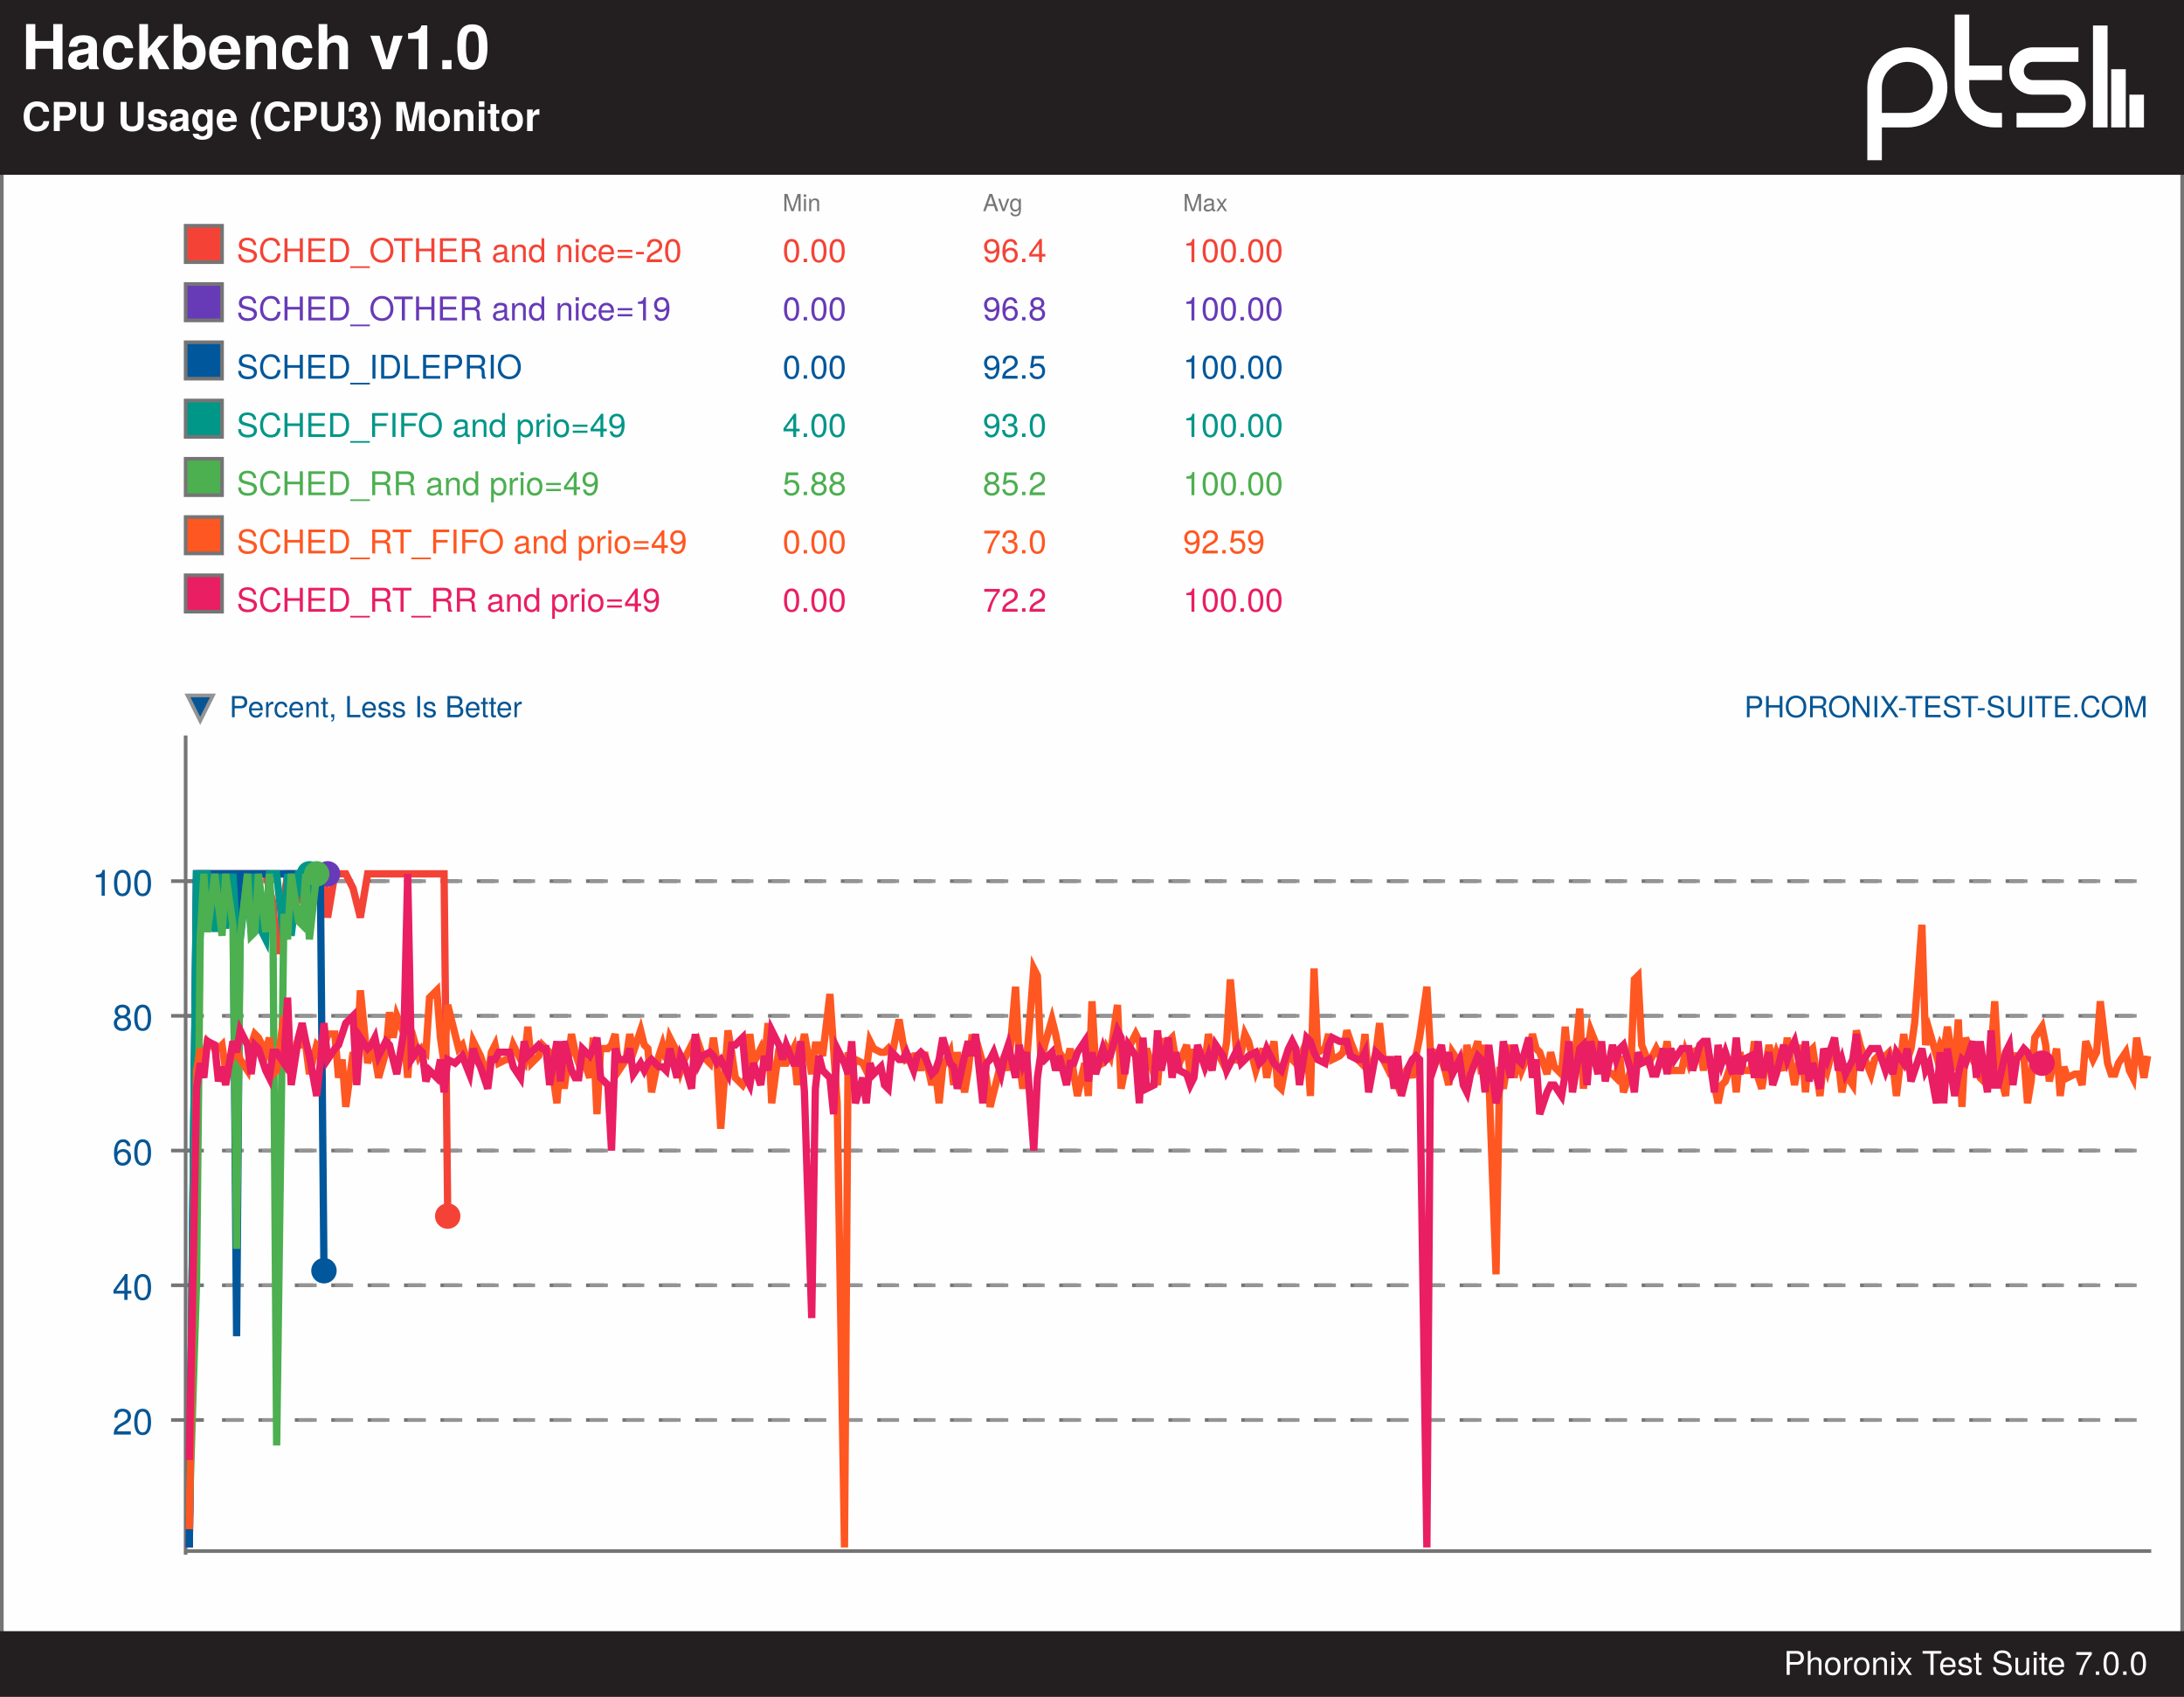
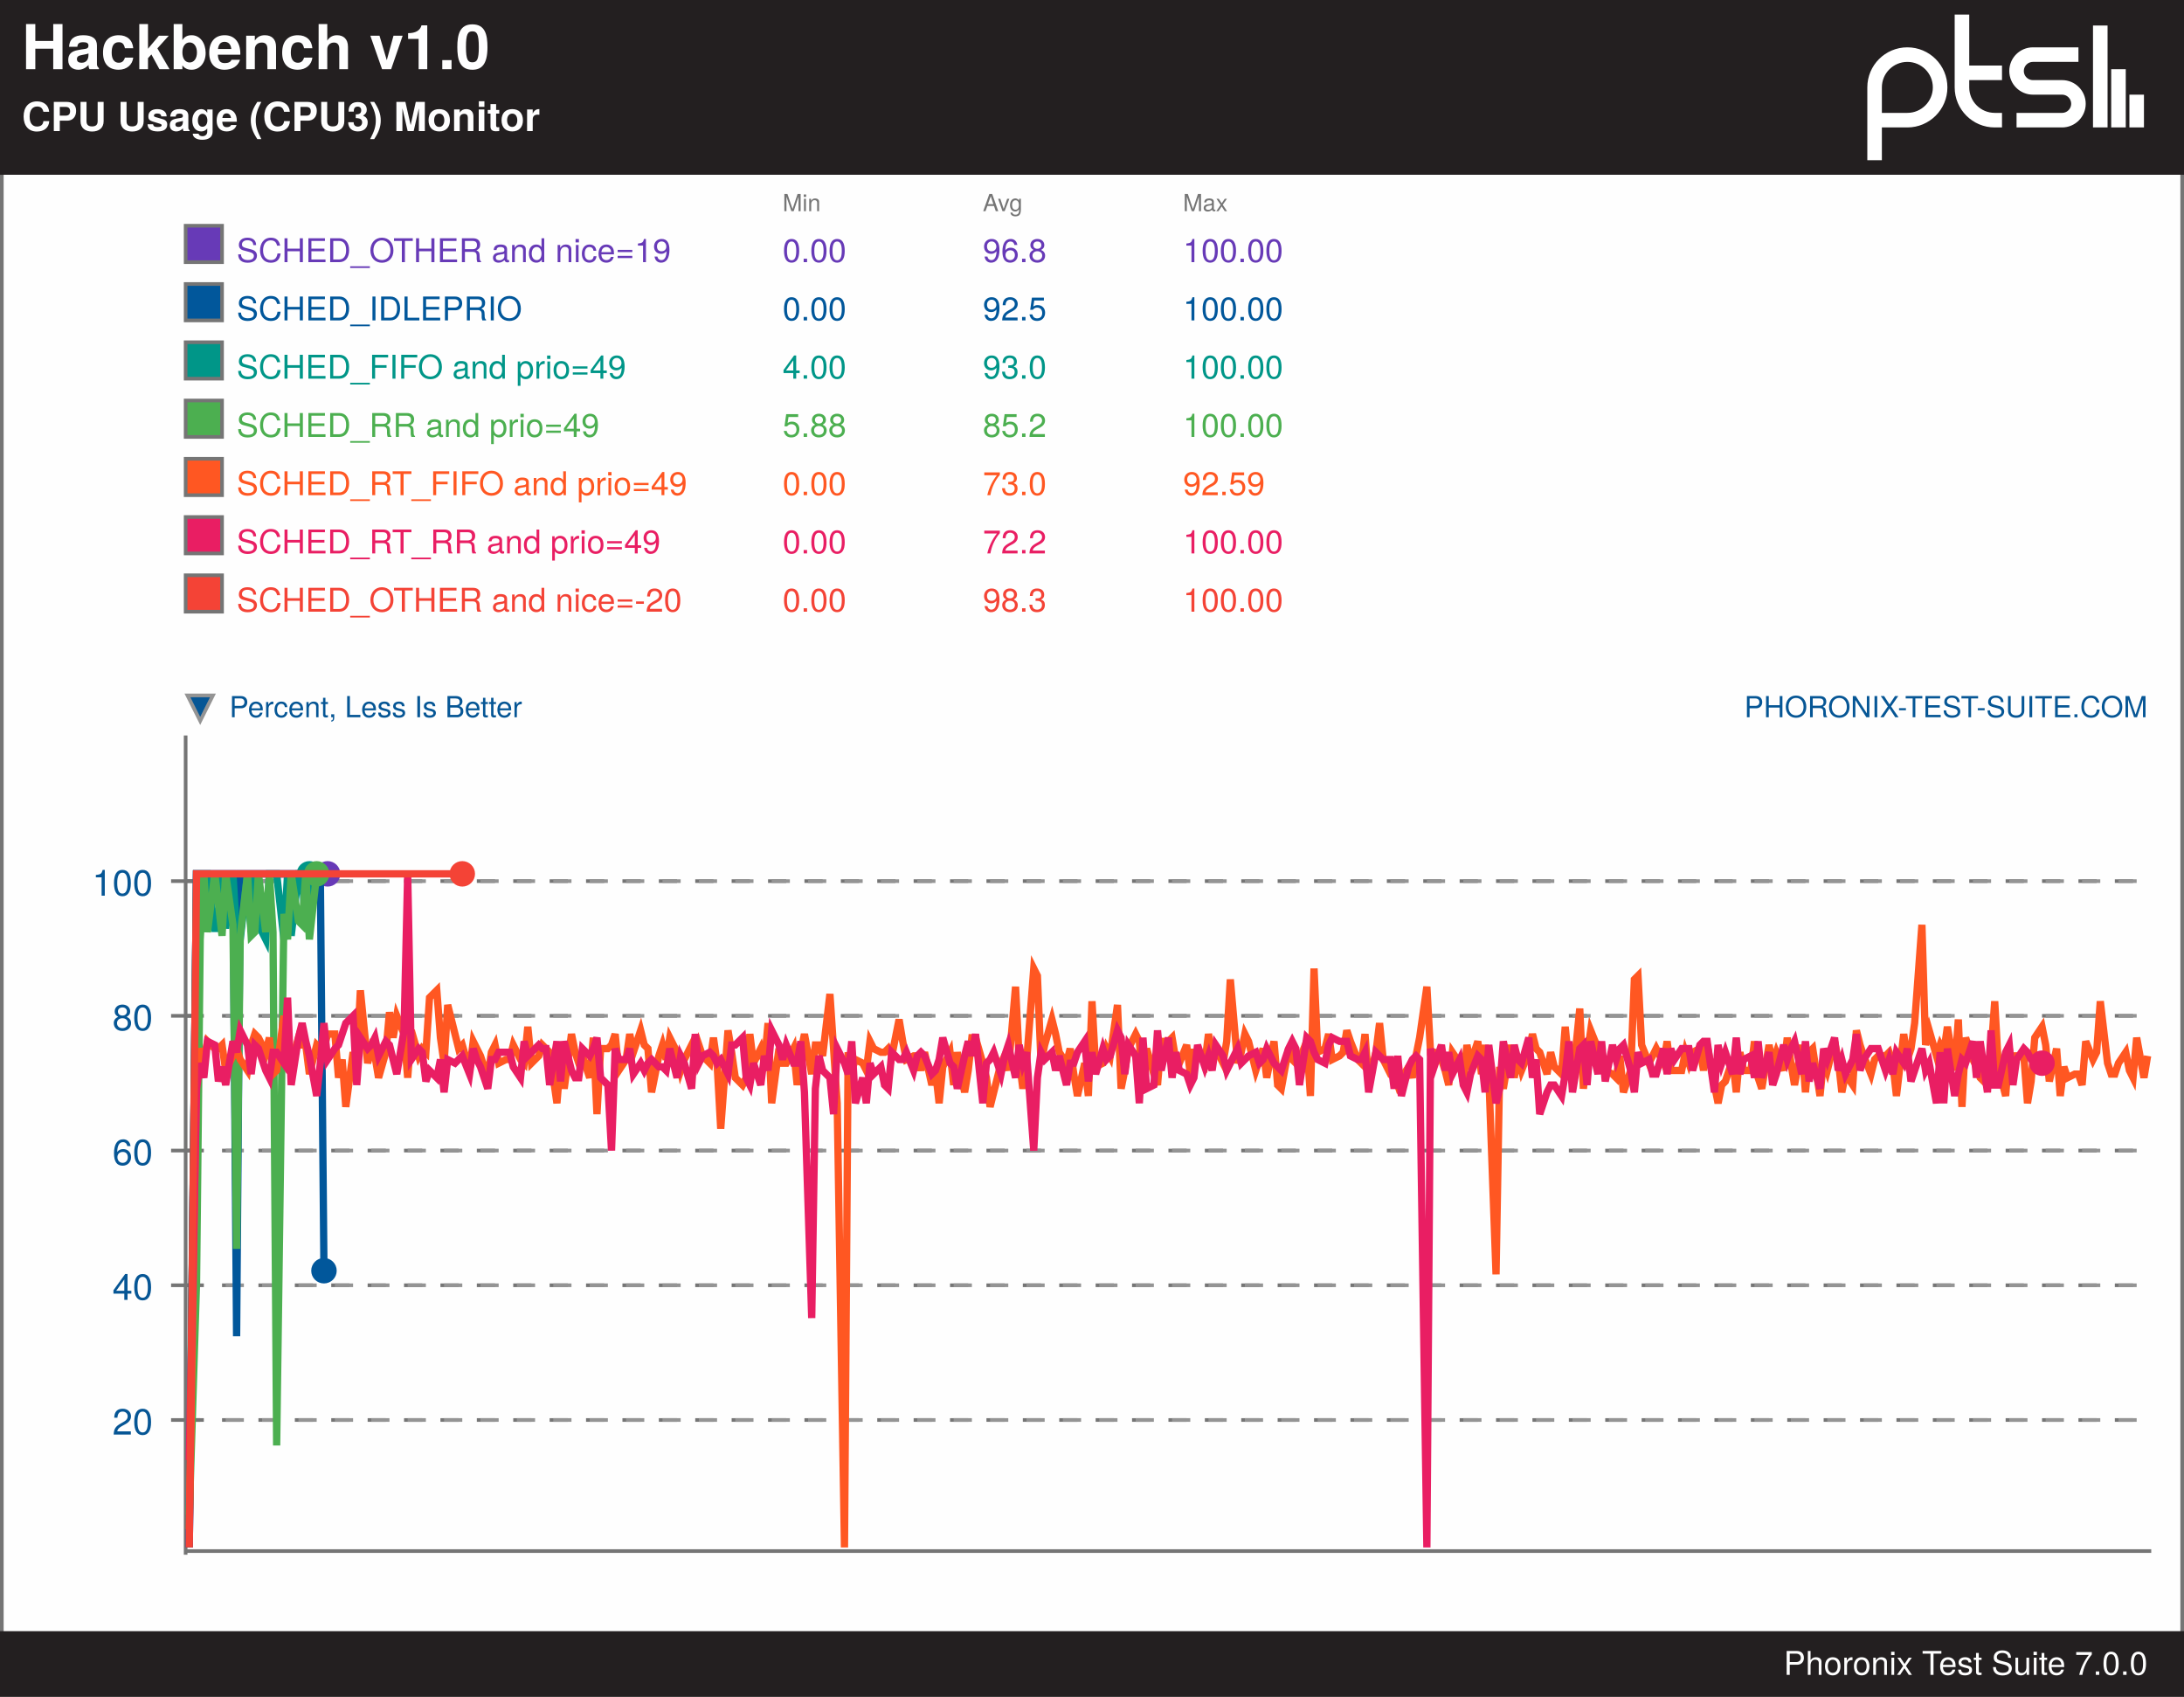
<svg xmlns="http://www.w3.org/2000/svg" xmlns:xlink="http://www.w3.org/1999/xlink" version="1.1" font-family="sans-serif, droid-sans, helvetica, verdana, tahoma" viewbox="0 0 600 466" width="600" height="466" preserveAspectRatio="xMinYMin meet">
  <rect x="0" y="0" width="600" height="466" fill="#FEFEFE" stroke="#757575" stroke-width="2" />
  <g font-size="6.5" fill="#757575">
    <text y="58" x="215">Min</text>
    <text y="58" x="270">Avg</text>
    <text y="58" x="325">Max</text>
  </g>
  <g stroke="#757575" stroke-width="1">
-     <rect x="51" y="62" width="10" height="10" fill="#f44336" />
-     <rect x="51" y="78" width="10" height="10" fill="#673ab7" />
-     <rect x="51" y="94" width="10" height="10" fill="#01579b" />
-     <rect x="51" y="110" width="10" height="10" fill="#009688" />
-     <rect x="51" y="126" width="10" height="10" fill="#4caf50" />
-     <rect x="51" y="142" width="10" height="10" fill="#ff5722" />
-     <rect x="51" y="158" width="10" height="10" fill="#e91e63" />
+     <rect x="51" y="62" width="10" height="10" fill="#673ab7" />
+     <rect x="51" y="78" width="10" height="10" fill="#01579b" />
+     <rect x="51" y="94" width="10" height="10" fill="#009688" />
+     <rect x="51" y="110" width="10" height="10" fill="#4caf50" />
+     <rect x="51" y="126" width="10" height="10" fill="#ff5722" />
+     <rect x="51" y="142" width="10" height="10" fill="#e91e63" />
+     <rect x="51" y="158" width="10" height="10" fill="#f44336" />
+   </g>
+   <g font-size="9" fill="#673ab7">
+     <text x="65" y="72">SCHED_OTHER and nice=19</text>
+     <text y="72" x="215">0.00</text>
+     <text y="72" x="270">96.8</text>
+     <text y="72" x="325">100.00</text>
+   </g>
+   <g font-size="9" fill="#01579b">
+     <text x="65" y="88">SCHED_IDLEPRIO</text>
+     <text y="88" x="215">0.00</text>
+     <text y="88" x="270">92.5</text>
+     <text y="88" x="325">100.00</text>
+   </g>
+   <g font-size="9" fill="#009688">
+     <text x="65" y="104">SCHED_FIFO and prio=49</text>
+     <text y="104" x="215">4.00</text>
+     <text y="104" x="270">93.0</text>
+     <text y="104" x="325">100.00</text>
+   </g>
+   <g font-size="9" fill="#4caf50">
+     <text x="65" y="120">SCHED_RR and prio=49</text>
+     <text y="120" x="215">5.88</text>
+     <text y="120" x="270">85.2</text>
+     <text y="120" x="325">100.00</text>
+   </g>
+   <g font-size="9" fill="#ff5722">
+     <text x="65" y="136">SCHED_RT_FIFO and prio=49</text>
+     <text y="136" x="215">0.00</text>
+     <text y="136" x="270">73.0</text>
+     <text y="136" x="325">92.59</text>
+   </g>
+   <g font-size="9" fill="#e91e63">
+     <text x="65" y="152">SCHED_RT_RR and prio=49</text>
+     <text y="152" x="215">0.00</text>
+     <text y="152" x="270">72.2</text>
+     <text y="152" x="325">100.00</text>
  </g>
  <g font-size="9" fill="#f44336">
-     <text x="65" y="72">SCHED_OTHER and nice=-20</text>
-     <text y="72" x="215">0.00</text>
-     <text y="72" x="270">96.4</text>
-     <text y="72" x="325">100.00</text>
-   </g>
-   <g font-size="9" fill="#673ab7">
-     <text x="65" y="88">SCHED_OTHER and nice=19</text>
-     <text y="88" x="215">0.00</text>
-     <text y="88" x="270">96.8</text>
-     <text y="88" x="325">100.00</text>
-   </g>
-   <g font-size="9" fill="#01579b">
-     <text x="65" y="104">SCHED_IDLEPRIO</text>
-     <text y="104" x="215">0.00</text>
-     <text y="104" x="270">92.5</text>
-     <text y="104" x="325">100.00</text>
-   </g>
-   <g font-size="9" fill="#009688">
-     <text x="65" y="120">SCHED_FIFO and prio=49</text>
-     <text y="120" x="215">4.00</text>
-     <text y="120" x="270">93.0</text>
-     <text y="120" x="325">100.00</text>
-   </g>
-   <g font-size="9" fill="#4caf50">
-     <text x="65" y="136">SCHED_RR and prio=49</text>
-     <text y="136" x="215">5.88</text>
-     <text y="136" x="270">85.2</text>
-     <text y="136" x="325">100.00</text>
-   </g>
-   <g font-size="9" fill="#ff5722">
-     <text x="65" y="152">SCHED_RT_FIFO and prio=49</text>
-     <text y="152" x="215">0.00</text>
-     <text y="152" x="270">73.0</text>
-     <text y="152" x="325">92.59</text>
-   </g>
-   <g font-size="9" fill="#e91e63">
-     <text x="65" y="168">SCHED_RT_RR and prio=49</text>
+     <text x="65" y="168">SCHED_OTHER and nice=-20</text>
    <text y="168" x="215">0.00</text>
-     <text y="168" x="270">72.2</text>
+     <text y="168" x="270">98.3</text>
    <text y="168" x="325">100.00</text>
  </g>
  <g stroke="#757575" stroke-width="1">
    <line x1="51" y1="202" x2="51" y2="427" />
    <line x1="51" y1="426" x2="591" y2="426" />
  </g>
  <a xlink:href="http://www.phoronix-test-suite.com/" xlink:show="new">
    <text x="590" y="197" font-size="8" fill="#065695" text-anchor="end" xlink:show="new">PHORONIX-TEST-SUITE.COM</text>
  </a>
  <polygon points="55,198 58.5,191 51.5,191" fill="#065695" stroke="#949494" stroke-width="1" />
  <text x="63" y="197" font-size="8" fill="#065695" text-anchor="start">Percent, Less Is Better</text>
  <rect x="0" y="0" width="600" height="48" fill="#231f20" />
  <text x="6" y="19" font-size="17" fill="#FEFEFE" text-anchor="start" xlink:show="new" font-weight="bold">Hackbench v1.0</text>
  <text x="6" y="36" font-size="11" font-weight="bold" fill="#FEFEFE" text-anchor="start">CPU Usage (CPU3) Monitor</text>
  <path d="m74 22v9m-5-16v16m-5-28v28m-23-2h12.5c2.485 0 4.5-2.015 4.5-4.5s-2.015-4.5-4.5-4.5h-8c-2.485 0-4.5-2.015-4.5-4.5s2.015-4.5 4.5-4.5h12.5m-21 5h-11m11 13h-2c-4.971 0-9-4.029-9-9v-20m-24 40v-20c0-4.971 4.029-9 9-9 4.971 0 9 4.029 9 9s-4.029 9-9 9h-9" stroke="#ffffff" stroke-width="4" fill="none" transform="translate(513,4)" />
  <g stroke="#757575" stroke-width="1" stroke-dasharray="5,5">
    <line x1="51" y1="390" x2="590" y2="390" />
    <line x1="51" y1="353" x2="590" y2="353" />
    <line x1="51" y1="316" x2="590" y2="316" />
    <line x1="51" y1="279" x2="590" y2="279" />
    <line x1="51" y1="242" x2="590" y2="242" />
  </g>
  <g stroke="#757575" stroke-width="1">
    <line x1="47" y1="390" x2="55" y2="390" />
    <line x1="47" y1="353" x2="55" y2="353" />
    <line x1="47" y1="316" x2="55" y2="316" />
    <line x1="47" y1="279" x2="55" y2="279" />
    <line x1="47" y1="242" x2="55" y2="242" />
  </g>
  <g stroke="#949494" stroke-width="1" stroke-dasharray="5,5">
    <line x1="62" y1="390" x2="590" y2="390" />
    <line x1="62" y1="353" x2="590" y2="353" />
    <line x1="62" y1="316" x2="590" y2="316" />
    <line x1="62" y1="279" x2="590" y2="279" />
    <line x1="62" y1="242" x2="590" y2="242" />
  </g>
  <g font-size="10" fill="#065695" text-anchor="end">
    <text x="42" y="394">20</text>
    <text x="42" y="357">40</text>
    <text x="42" y="320">60</text>
    <text x="42" y="283">80</text>
    <text x="42" y="246">100</text>
  </g>
-   <g stroke="#f44336" stroke-width="1" fill="#f44336">
-     <polyline points="52,425 54,266 55,240 56,240 57,240 59,240 60,240 61,240 62,240 64,240 65,240 66,240 68,240 69,240 70,240 71,240 73,240 74,244 75,248 76,262 78,247 79,240 80,240 82,248 83,240 84,240 85,240 87,240 88,240 89,240 90,252 92,240 93,240 94,240 95,240 97,244 98,248 99,252 101,240 102,240 103,240 104,240 106,240 107,240 108,240 109,240 111,240 112,240 113,240 115,240 116,240 117,240 118,240 120,240 121,240 122,240 123,334" fill="none" stroke-width="2" />
-     <ellipse cx="123" cy="334" rx="3" ry="3" xlink:title="SCHED_OTHER and nice=-20: 50.00" />
-   </g>
  <g stroke="#673ab7" stroke-width="1" fill="#673ab7">
    <polyline points="52,425 54,240 55,240 56,240 57,240 59,240 60,240 61,240 62,240 64,240 65,240 66,240 68,240 69,240 70,240 71,240 73,240 74,240 75,240 76,240 78,240 79,240 80,240 82,240 83,240 84,240 85,240 87,240 88,240 89,240 90,240" fill="none" stroke-width="2" />
    <ellipse cx="90" cy="240" rx="3" ry="3" xlink:title="SCHED_OTHER and nice=19: 100.00" />
  </g>
  <g stroke="#01579b" stroke-width="1" fill="#01579b">
    <polyline points="52,425 54,240 55,240 56,240 57,240 59,240 60,240 61,240 62,240 64,240 65,367 66,240 68,240 69,240 70,240 71,240 73,240 74,240 75,240 76,240 78,240 79,240 80,240 82,240 83,240 84,240 85,240 87,240 88,240 89,349" fill="none" stroke-width="2" />
    <ellipse cx="89" cy="349" rx="3" ry="3" xlink:title="SCHED_IDLEPRIO: 42.00" />
  </g>
  <g stroke="#009688" stroke-width="1" fill="#009688">
    <polyline points="52,420 54,240 55,240 56,240 57,240 59,255 60,255 61,240 62,255 64,240 65,257 66,258 68,240 69,256 70,240 71,254 73,258 74,240 75,240 76,240 78,258 79,240 80,257 82,240 83,240 84,255 85,240" fill="none" stroke-width="2" />
    <ellipse cx="85" cy="240" rx="3" ry="3" xlink:title="SCHED_FIFO and prio=49: 100.00" />
  </g>
  <g stroke="#4caf50" stroke-width="1" fill="#4caf50">
    <polyline points="52,416 54,352 55,258 56,240 57,256 59,240 60,248 61,257 62,240 64,254 65,343 66,257 68,240 69,257 70,256 71,240 73,256 74,240 75,256 76,397 78,251 79,258 80,240 82,253 83,254 84,240 85,258 87,240" fill="none" stroke-width="2" />
    <ellipse cx="87" cy="240" rx="3" ry="3" xlink:title="SCHED_RR and prio=49: 100.00" />
  </g>
  <g stroke="#ff5722" stroke-width="1" fill="#ff5722">
    <polyline points="52,420 54,294 55,288 56,291 57,286 59,288 60,288 61,287 62,294 64,290 65,288 66,291 68,294 69,287 70,284 71,285 73,289 74,285 75,295 76,294 78,279 79,288 80,292 82,285 83,287 84,287 85,295 87,287 88,288 89,288 90,284 92,284 93,296 94,291 95,304 97,289 98,292 99,272 101,292 102,288 103,290 104,296 106,289 107,278 108,285 109,279 111,284 112,296 113,283 115,290 116,288 117,289 118,274 120,272 121,285 122,292 123,276 125,284 126,288 127,287 129,294 130,286 131,288 132,290 134,296 135,289 136,287 137,292 139,291 140,291 141,287 143,291 144,292 145,282 146,292 148,290 149,287 150,288 151,289 153,303 154,291 155,299 157,284 158,289 159,292 160,290 162,296 163,285 164,306 165,288 167,288 168,287 169,284 170,294 172,291 173,284 174,289 176,283 177,287 178,288 179,300 181,290 182,287 183,291 184,285 186,289 187,294 188,291 190,287 191,291 192,287 193,290 195,292 196,285 197,292 198,310 200,283 201,289 202,296 204,298 205,296 206,284 207,292 209,288 210,292 211,281 212,303 214,288 215,292 216,292 218,288 219,298 220,289 221,284 223,295 224,287 225,287 226,290 228,273 229,288 230,303 232,425 233,289 234,294 235,291 237,292 238,294 239,286 240,288 242,289 243,289 244,288 245,290 247,280 248,286 249,291 251,290 252,290 253,294 254,289 256,298 257,294 258,303 259,293 261,289 262,298 263,289 265,300 266,294 267,285 268,285 270,292 271,296 272,304 273,300 275,292 276,290 277,294 279,271 280,291 281,299 282,292 284,266 285,268 286,292 287,287 289,280 290,284 291,289 293,292 294,288 295,295 296,301 298,292 299,301 300,275 301,293 303,292 304,288 305,290 307,276 308,299 309,294 310,288 312,284 313,286 314,298 315,288 317,295 318,298 319,286 321,286 322,285 323,291 324,292 326,287 327,295 328,289 329,289 331,292 332,284 333,289 334,288 336,292 337,286 338,269 340,292 341,289 342,284 343,286 345,294 346,291 347,288 348,296 350,286 351,298 352,299 354,288 355,291 356,292 357,291 359,286 360,301 361,266 362,289 364,288 365,284 366,291 368,290 369,289 370,283 371,286 373,291 374,292 375,284 376,297 378,289 379,281 380,291 382,295 383,295 384,298 385,296 387,293 388,296 389,290 390,285 392,271 393,289 394,289 396,291 397,294 398,298 399,289 401,292 402,297 403,287 404,292 406,286 407,295 408,287 409,295 411,350 412,293 413,299 415,287 416,296 417,290 418,294 420,289 421,284 422,288 423,289 425,295 426,289 427,293 429,295 430,282 431,292 432,297 434,277 435,299 436,290 437,283 439,288 440,290 441,294 443,295 444,296 445,290 446,300 448,294 449,269 450,268 451,287 453,292 454,290 455,288 457,292 458,286 459,294 460,294 462,294 463,289 464,292 465,289 467,288 468,294 469,287 471,298 472,303 473,298 474,297 476,291 477,300 478,289 479,294 481,294 482,286 483,296 484,299 486,287 487,292 488,289 490,294 491,285 492,292 493,298 495,287 496,300 497,289 498,288 500,301 501,291 502,294 504,286 505,291 506,300 507,295 509,298 510,283 511,287 512,290 514,295 515,291 516,290 518,290 519,289 520,292 521,301 523,284 524,291 525,288 526,281 528,254 529,287 530,283 532,290 533,287 534,289 535,282 537,294 538,280 539,304 540,285 542,291 543,293 544,296 546,298 547,289 548,275 549,293 551,301 552,288 553,296 554,290 556,290 557,303 558,297 559,285 561,282 562,287 563,297 565,288 566,301 567,293 568,296 570,295 571,295 572,298 573,286 575,291 576,289 577,275 579,292 580,295 581,295 582,292 584,289 585,294 586,296 587,285 589,296 590,290" fill="none" stroke-width="2" />
  </g>
  <g stroke="#e91e63" stroke-width="1" fill="#e91e63">
    <polyline points="52,401 54,299 55,292 56,296 57,286 59,287 60,297 61,293 62,298 64,286 65,289 66,283 68,287 69,295 70,287 71,288 73,294 74,296 75,289 76,289 78,292 79,274 80,298 82,285 83,281 84,286 85,290 87,301 88,292 89,281 90,291 92,288 93,287 94,284 95,281 97,279 98,298 99,285 101,288 102,287 103,285 104,290 106,286 107,287 108,291 109,295 111,283 112,240 113,291 115,288 116,289 117,297 118,294 120,296 121,291 122,300 123,291 125,292 126,291 127,290 129,295 130,288 131,291 132,293 134,299 135,291 136,291 137,289 139,289 140,289 141,293 143,296 144,286 145,290 146,289 148,287 149,288 150,288 151,298 153,286 154,297 155,286 157,294 158,296 159,296 160,288 162,290 163,288 164,285 165,296 167,298 168,316 169,288 170,291 172,291 173,288 174,295 176,292 177,294 178,292 179,291 181,293 182,293 183,294 184,288 186,296 187,290 188,292 190,299 191,284 192,292 193,290 195,289 196,290 197,292 198,291 200,295 201,287 202,287 204,285 205,296 206,298 207,292 209,298 210,290 211,294 212,283 214,287 215,291 216,287 218,292 219,292 220,286 221,300 223,362 224,299 225,290 226,294 228,296 229,306 230,288 232,292 233,295 234,286 235,303 237,296 238,303 239,292 240,295 242,293 243,298 244,299 245,289 247,291 248,291 249,289 251,294 252,290 253,289 254,290 256,295 257,294 258,291 259,285 261,292 262,293 263,299 265,290 266,286 267,290 268,284 270,303 271,292 272,291 273,289 275,295 276,290 277,287 279,296 280,287 281,292 282,289 284,316 285,296 286,289 287,291 289,289 290,294 291,290 293,298 294,292 295,292 296,289 298,286 299,297 300,289 301,295 303,288 304,291 305,290 307,283 308,285 309,295 310,287 312,290 313,303 314,285 315,299 317,298 318,283 319,294 321,285 322,296 323,289 324,294 326,295 327,298 328,296 329,287 331,293 332,290 333,294 334,287 336,290 337,294 338,292 340,288 341,292 342,291 343,290 345,289 346,292 347,291 348,288 350,292 351,293 352,294 354,288 355,286 356,288 357,298 359,285 360,286 361,289 362,291 364,292 365,287 366,285 368,286 369,286 370,286 371,290 373,291 374,291 375,289 376,300 378,289 379,290 380,291 382,291 383,299 384,290 385,301 387,293 388,291 389,290 390,291 392,425 393,288 394,293 396,287 397,294 398,289 399,295 401,291 402,298 403,300 404,295 406,290 407,291 408,300 409,287 411,303 412,299 413,286 415,296 416,287 417,291 418,292 420,285 421,296 422,291 423,306 425,300 426,298 427,298 429,301 430,295 431,286 432,300 434,288 435,287 436,298 437,286 439,295 440,286 441,297 443,287 444,291 445,288 446,287 448,294 449,300 450,289 451,292 453,291 454,295 455,295 457,288 458,295 459,288 460,291 462,288 463,288 464,288 465,294 467,287 468,286 469,286 471,300 472,287 473,292 474,289 476,295 477,285 478,295 479,291 481,290 482,296 483,286 484,296 486,289 487,298 488,295 490,287 491,291 492,288 493,286 495,295 496,286 497,297 498,292 500,299 501,288 502,291 504,285 505,294 506,291 507,295 509,291 510,284 511,294 512,291 514,288 515,288 516,288 518,294 519,291 520,295 521,289 523,292 524,288 525,297 526,294 528,288 529,294 530,292 532,303 533,289 534,303 535,288 537,301 538,295 539,291 540,292 542,286 543,296 544,286 546,300 547,283 548,298 549,298 551,289 552,287 553,298 554,291 556,288 557,289 558,291 559,292 561,292" fill="none" stroke-width="2" />
    <ellipse cx="561" cy="292" rx="3" ry="3" xlink:title="SCHED_RT_RR and prio=49: 72.09" />
  </g>
+   <g stroke="#f44336" stroke-width="1" fill="#f44336">
+     <polyline points="52,425 54,240 55,240 56,240 57,240 59,240 60,240 61,240 62,240 64,240 65,240 66,240 68,240 69,240 70,240 71,240 73,240 74,240 75,240 76,240 78,240 79,240 80,240 82,240 83,240 84,240 85,240 87,240 88,240 89,240 90,240 92,240 93,240 94,240 95,240 97,240 98,240 99,240 101,240 102,240 103,240 104,240 106,240 107,240 108,240 109,240 111,240 112,240 113,240 115,240 116,240 117,240 118,240 120,240 121,240 122,240 123,240 125,240 126,240 127,240" fill="none" stroke-width="2" />
+     <ellipse cx="127" cy="240" rx="3" ry="3" xlink:title="SCHED_OTHER and nice=-20: 100.00" />
+   </g>
  <rect x="0" y="448" width="600" height="18" fill="#231f20" />
  <a xlink:href="http://www.phoronix-test-suite.com/" xlink:show="new">
    <text x="590" y="460" font-size="9" fill="#FEFEFE" text-anchor="end" xlink:show="new">Phoronix Test Suite 7.0.0</text>
  </a>
</svg>
